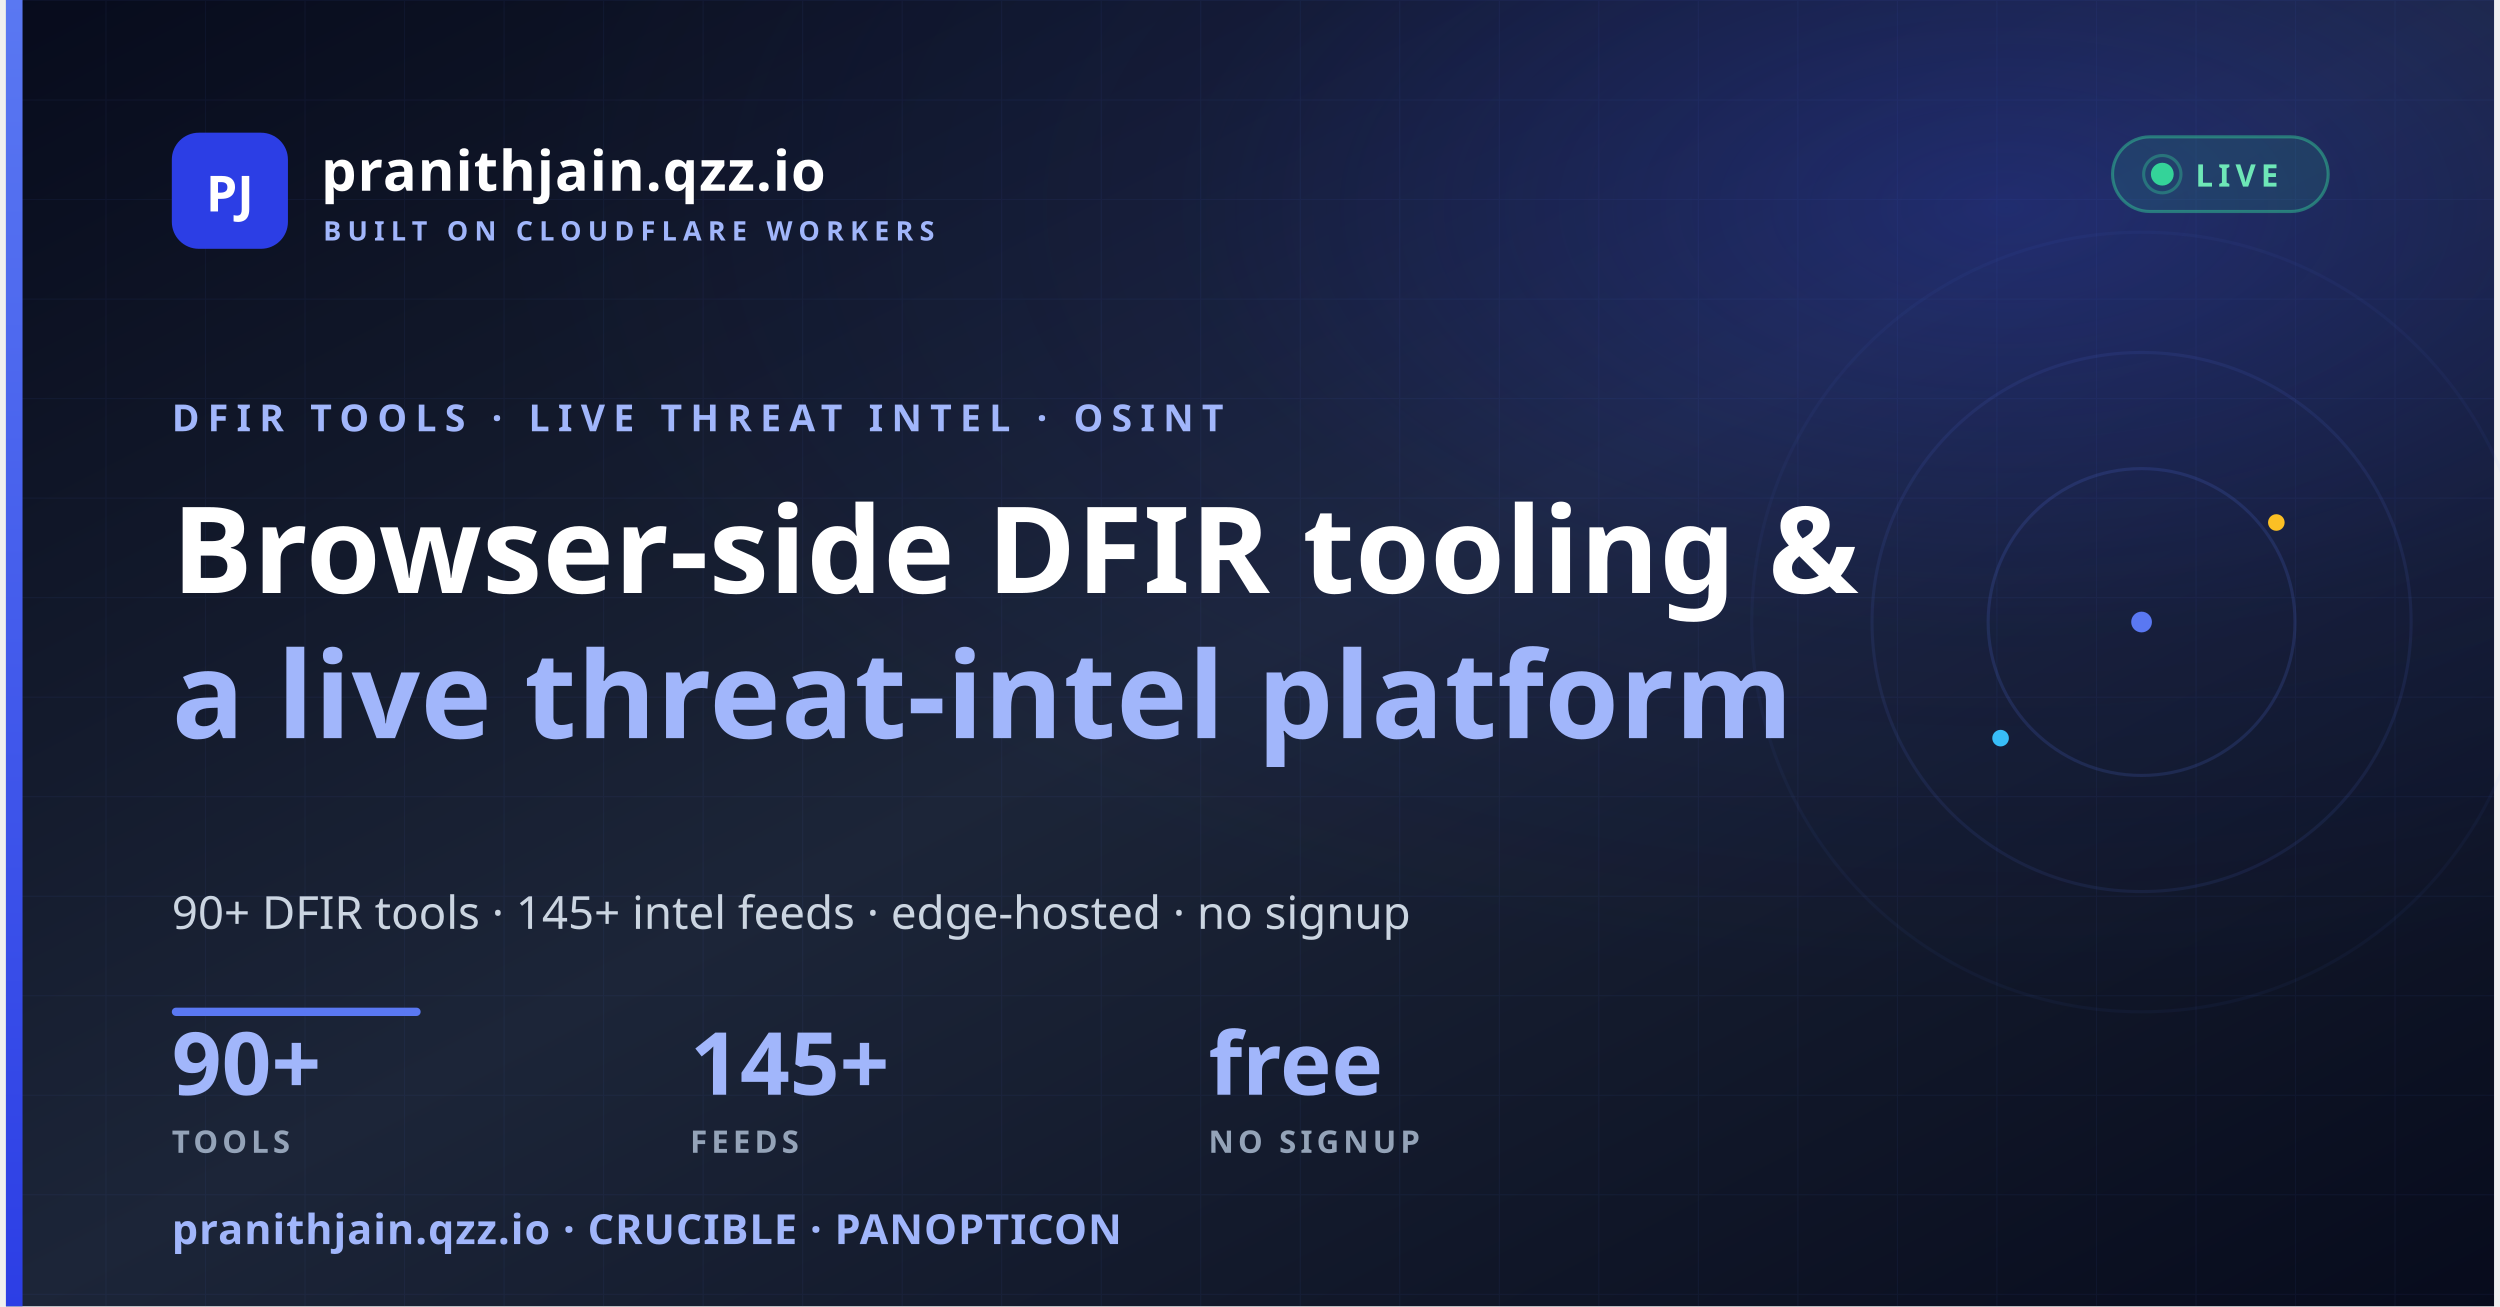
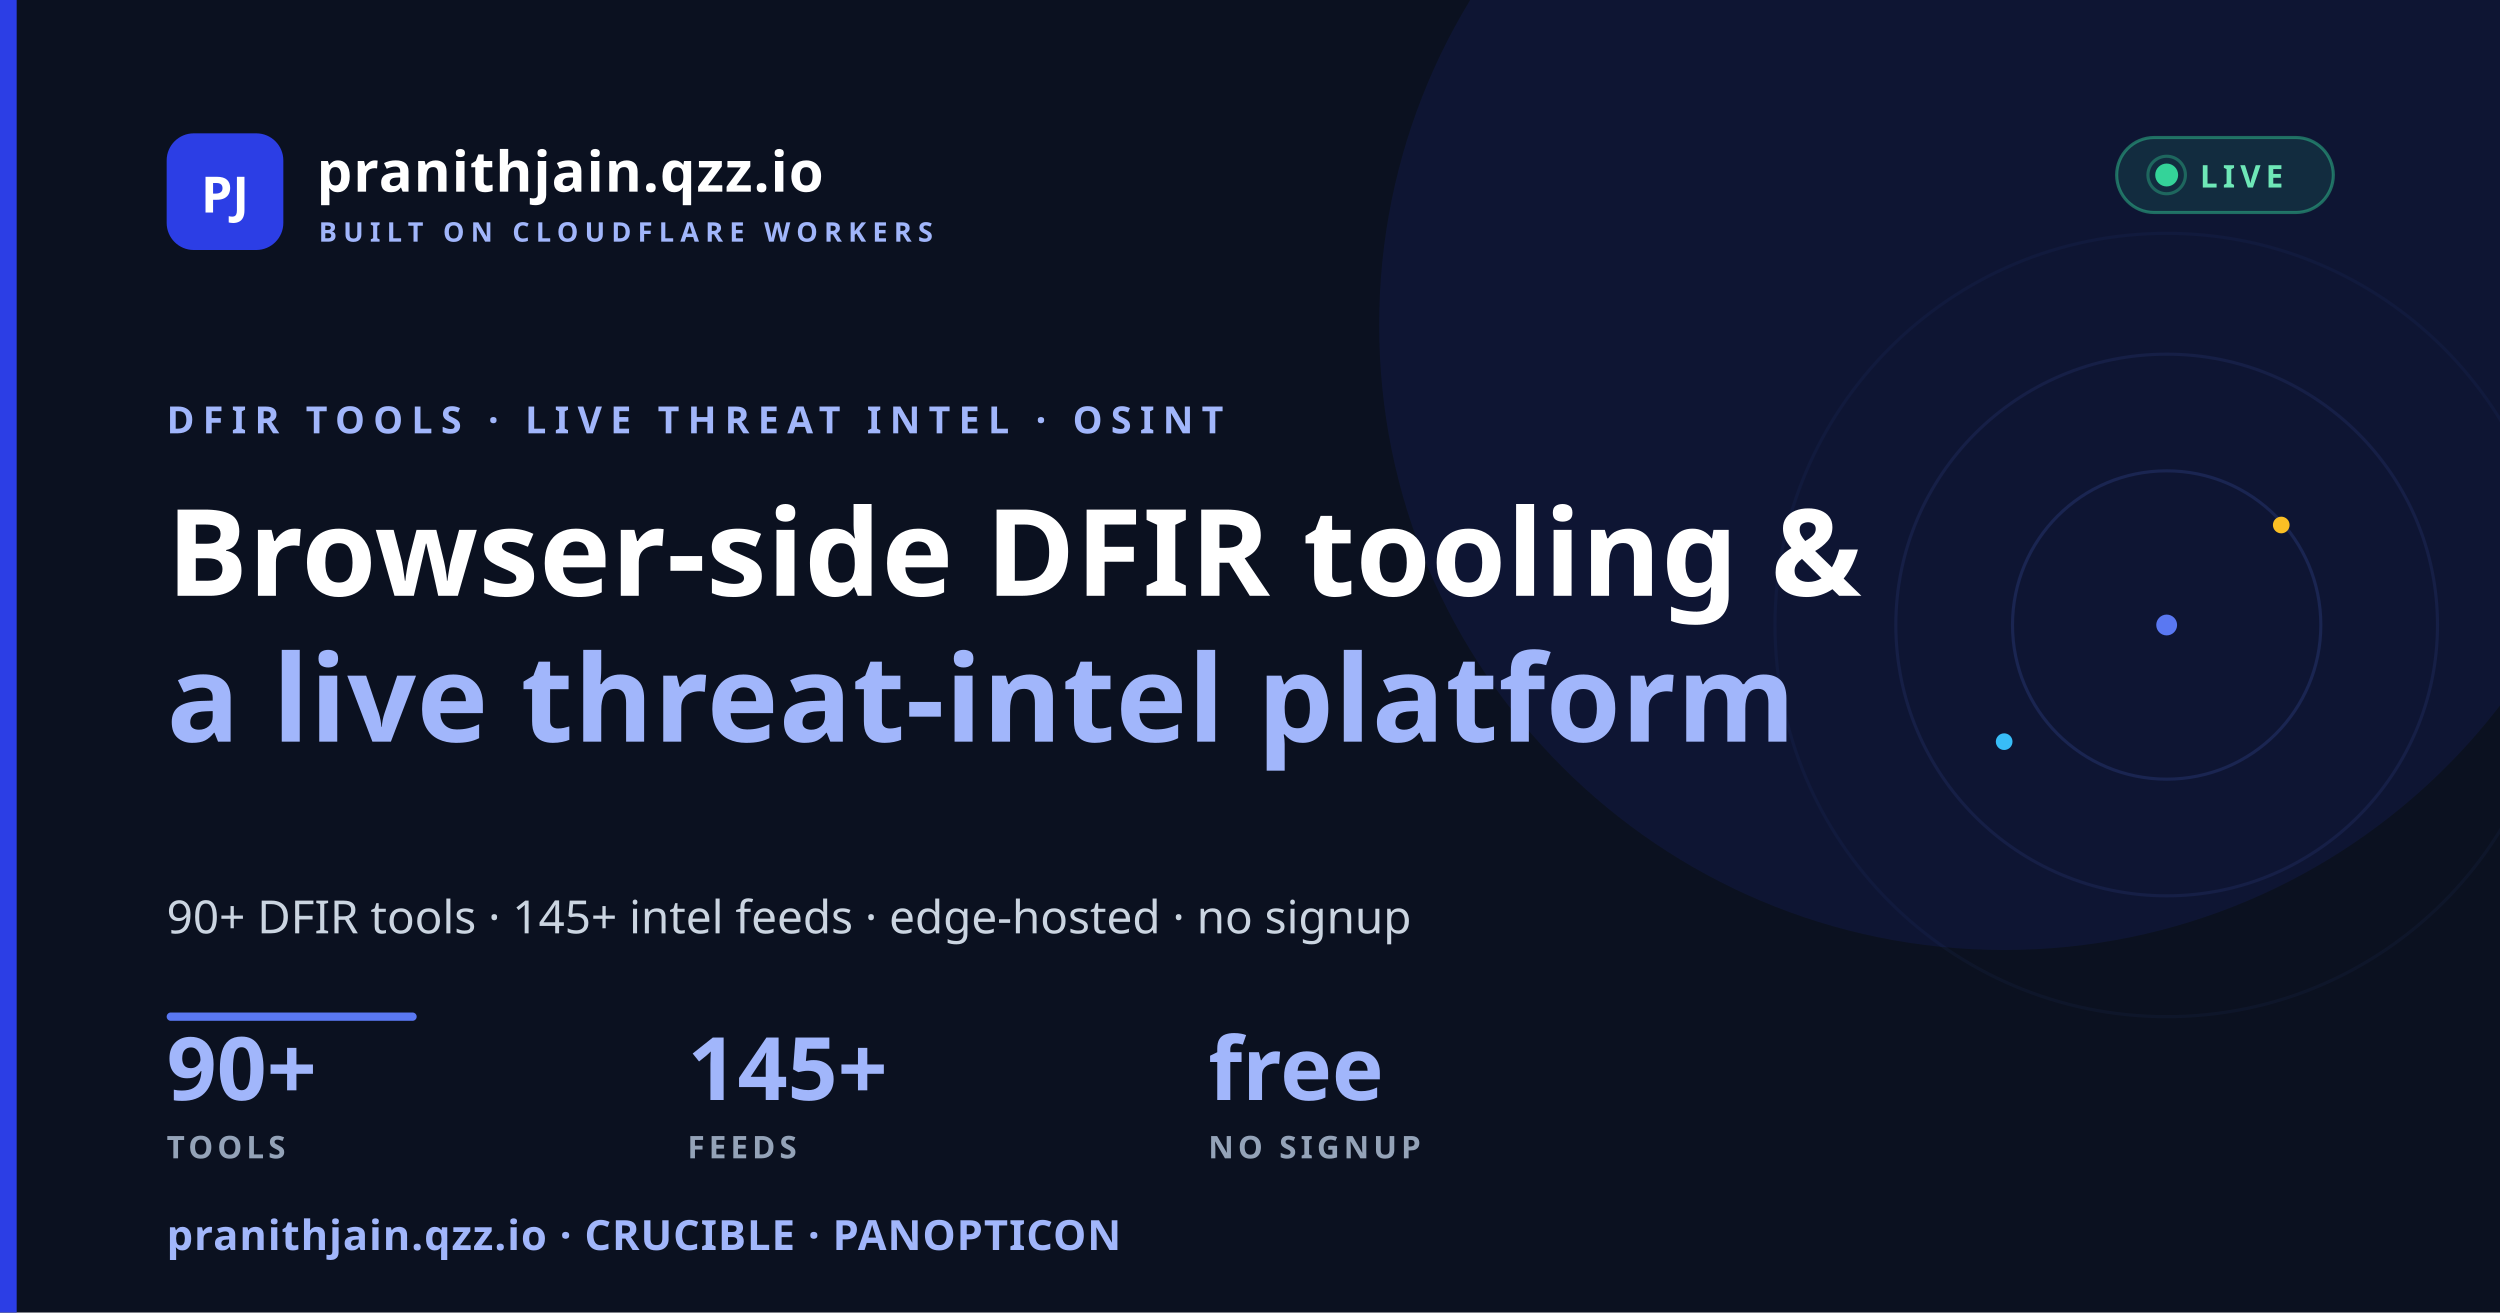
- <svg xmlns="http://www.w3.org/2000/svg" width="800" height="418" viewBox="0 0 1200 630" font-family="'Hanken Grotesk', system-ui, sans-serif">
-   <defs>
-     <linearGradient id="bg" x1="0" y1="0" x2="1" y2="1">
-       <stop offset="0%" stop-color="#070b1c" />
-       <stop offset="50%" stop-color="#1c2538" />
-       <stop offset="100%" stop-color="#070b1c" />
-     </linearGradient>
-     <radialGradient id="glow" cx="80%" cy="16%" r="60%">
-       <stop offset="0%" stop-color="#2c3ee5" stop-opacity="0.32" />
-       <stop offset="55%" stop-color="#2c3ee5" stop-opacity="0.07" />
-       <stop offset="100%" stop-color="#2c3ee5" stop-opacity="0" />
-     </radialGradient>
-     <linearGradient id="bar" x1="0" y1="0" x2="0" y2="1">
-       <stop offset="0%" stop-color="#5a78f2" />
-       <stop offset="100%" stop-color="#2c3ee5" />
-     </linearGradient>
-     <pattern id="grid" width="48" height="48" patternUnits="userSpaceOnUse">
-       <path d="M 48 0 L 0 0 0 48" fill="none" stroke="#5a78f2" stroke-opacity="0.06" stroke-width="1" />
-     </pattern>
-   </defs>
-   <rect width="1200" height="630" fill="url(#bg)" />
-   <rect width="1200" height="630" fill="url(#grid)" />
-   <rect width="1200" height="630" fill="url(#glow)" />
+ <svg xmlns="http://www.w3.org/2000/svg" width="1200" height="630" viewBox="0 0 1200 630" font-family="'Hanken Grotesk', system-ui, sans-serif">
+   <rect width="1200" height="630" fill="#0b1120" />
+   <circle cx="962" cy="156" r="300" fill="#2c3ee5" opacity="0.10" />
  <g stroke="#5a78f2" fill="none">
-     <circle cx="1030" cy="300" r="74" stroke-opacity="0.16" stroke-width="1.5" />
-     <circle cx="1030" cy="300" r="130" stroke-opacity="0.10" stroke-width="1.5" />
-     <circle cx="1030" cy="300" r="188" stroke-opacity="0.05" stroke-width="1.5" />
+     <circle cx="1040" cy="300" r="74" stroke-opacity="0.16" stroke-width="1.5" />
+     <circle cx="1040" cy="300" r="130" stroke-opacity="0.10" stroke-width="1.5" />
+     <circle cx="1040" cy="300" r="188" stroke-opacity="0.05" stroke-width="1.5" />
  </g>
-   <circle cx="1030" cy="300" r="5" fill="#5a78f2" />
+   <circle cx="1040" cy="300" r="5" fill="#5a78f2" />
  <circle cx="1095" cy="252" r="4" fill="#fbbf24" />
  <circle cx="962" cy="356" r="4" fill="#38bdf8" />
-   <rect x="0" y="0" width="8" height="630" fill="url(#bar)" />
+   <rect x="0" y="0" width="8" height="630" fill="#2c3ee5" />
  <rect x="80" y="64" width="56" height="56" rx="13" fill="#2c3ee5" />
  <text x="108" y="102" text-anchor="middle" font-size="24" font-weight="800" fill="#ffffff">PJ</text>
  <text x="152" y="92" font-size="27" font-weight="800" letter-spacing="0.5" fill="#ffffff">pranithjain.qzz.io</text>
  <text x="153" y="116" font-size="13" font-weight="700" letter-spacing="3" fill="#a1b6fb">BUILT ON CLOUDFLARE WORKERS</text>
  <g>
    <rect x="1016" y="66" width="104" height="36" rx="18" fill="#34d399" fill-opacity="0.12" stroke="#34d399" stroke-opacity="0.45" stroke-width="1.5" />
    <circle cx="1040" cy="84" r="5.5" fill="#34d399" />
    <circle cx="1040" cy="84" r="9" fill="none" stroke="#34d399" stroke-opacity="0.35" stroke-width="1.5" />
    <text x="1056" y="90" font-size="15" font-weight="800" letter-spacing="2.5" fill="#6ee7b7">LIVE</text>
  </g>
  <text x="80" y="208" font-size="18" font-weight="800" letter-spacing="4" fill="#a1b6fb">DFIR TOOLS · LIVE THREAT INTEL · OSINT</text>
  <text x="80" y="286" font-size="58" font-weight="800" letter-spacing="0.3" fill="#ffffff">Browser-side DFIR tooling &amp;</text>
  <text x="80" y="356" font-size="58" font-weight="800" letter-spacing="0.3" fill="#a1b6fb">a live threat-intel platform</text>
  <text x="80" y="448" font-size="22" font-weight="400" fill="#cbd5e1">90+ DFIR tools · 145+ intel feeds · edge-hosted · no signup</text>
  <rect x="80" y="486" width="120" height="4" rx="2" fill="#5a78f2" />
  <text x="80" y="528" font-size="42" font-weight="800" fill="#a1b6fb">90+</text>
  <text x="80" y="556" font-size="15" font-weight="600" letter-spacing="2" fill="#94a3b8">TOOLS</text>
  <text x="330" y="528" font-size="42" font-weight="800" fill="#a1b6fb">145+</text>
  <text x="330" y="556" font-size="15" font-weight="600" letter-spacing="2" fill="#94a3b8">FEEDS</text>
  <text x="580" y="528" font-size="42" font-weight="800" fill="#a1b6fb">free</text>
  <text x="580" y="556" font-size="15" font-weight="600" letter-spacing="2" fill="#94a3b8">NO SIGNUP</text>
  <text x="80" y="600" font-size="20" font-weight="700" letter-spacing="0.5" fill="#94a3b8">
    <tspan fill="#a1b6fb" font-weight="800">pranithjain.qzz.io  ·  CRUCIBLE  ·  PANOPTICON</tspan>
  </text>
</svg>
